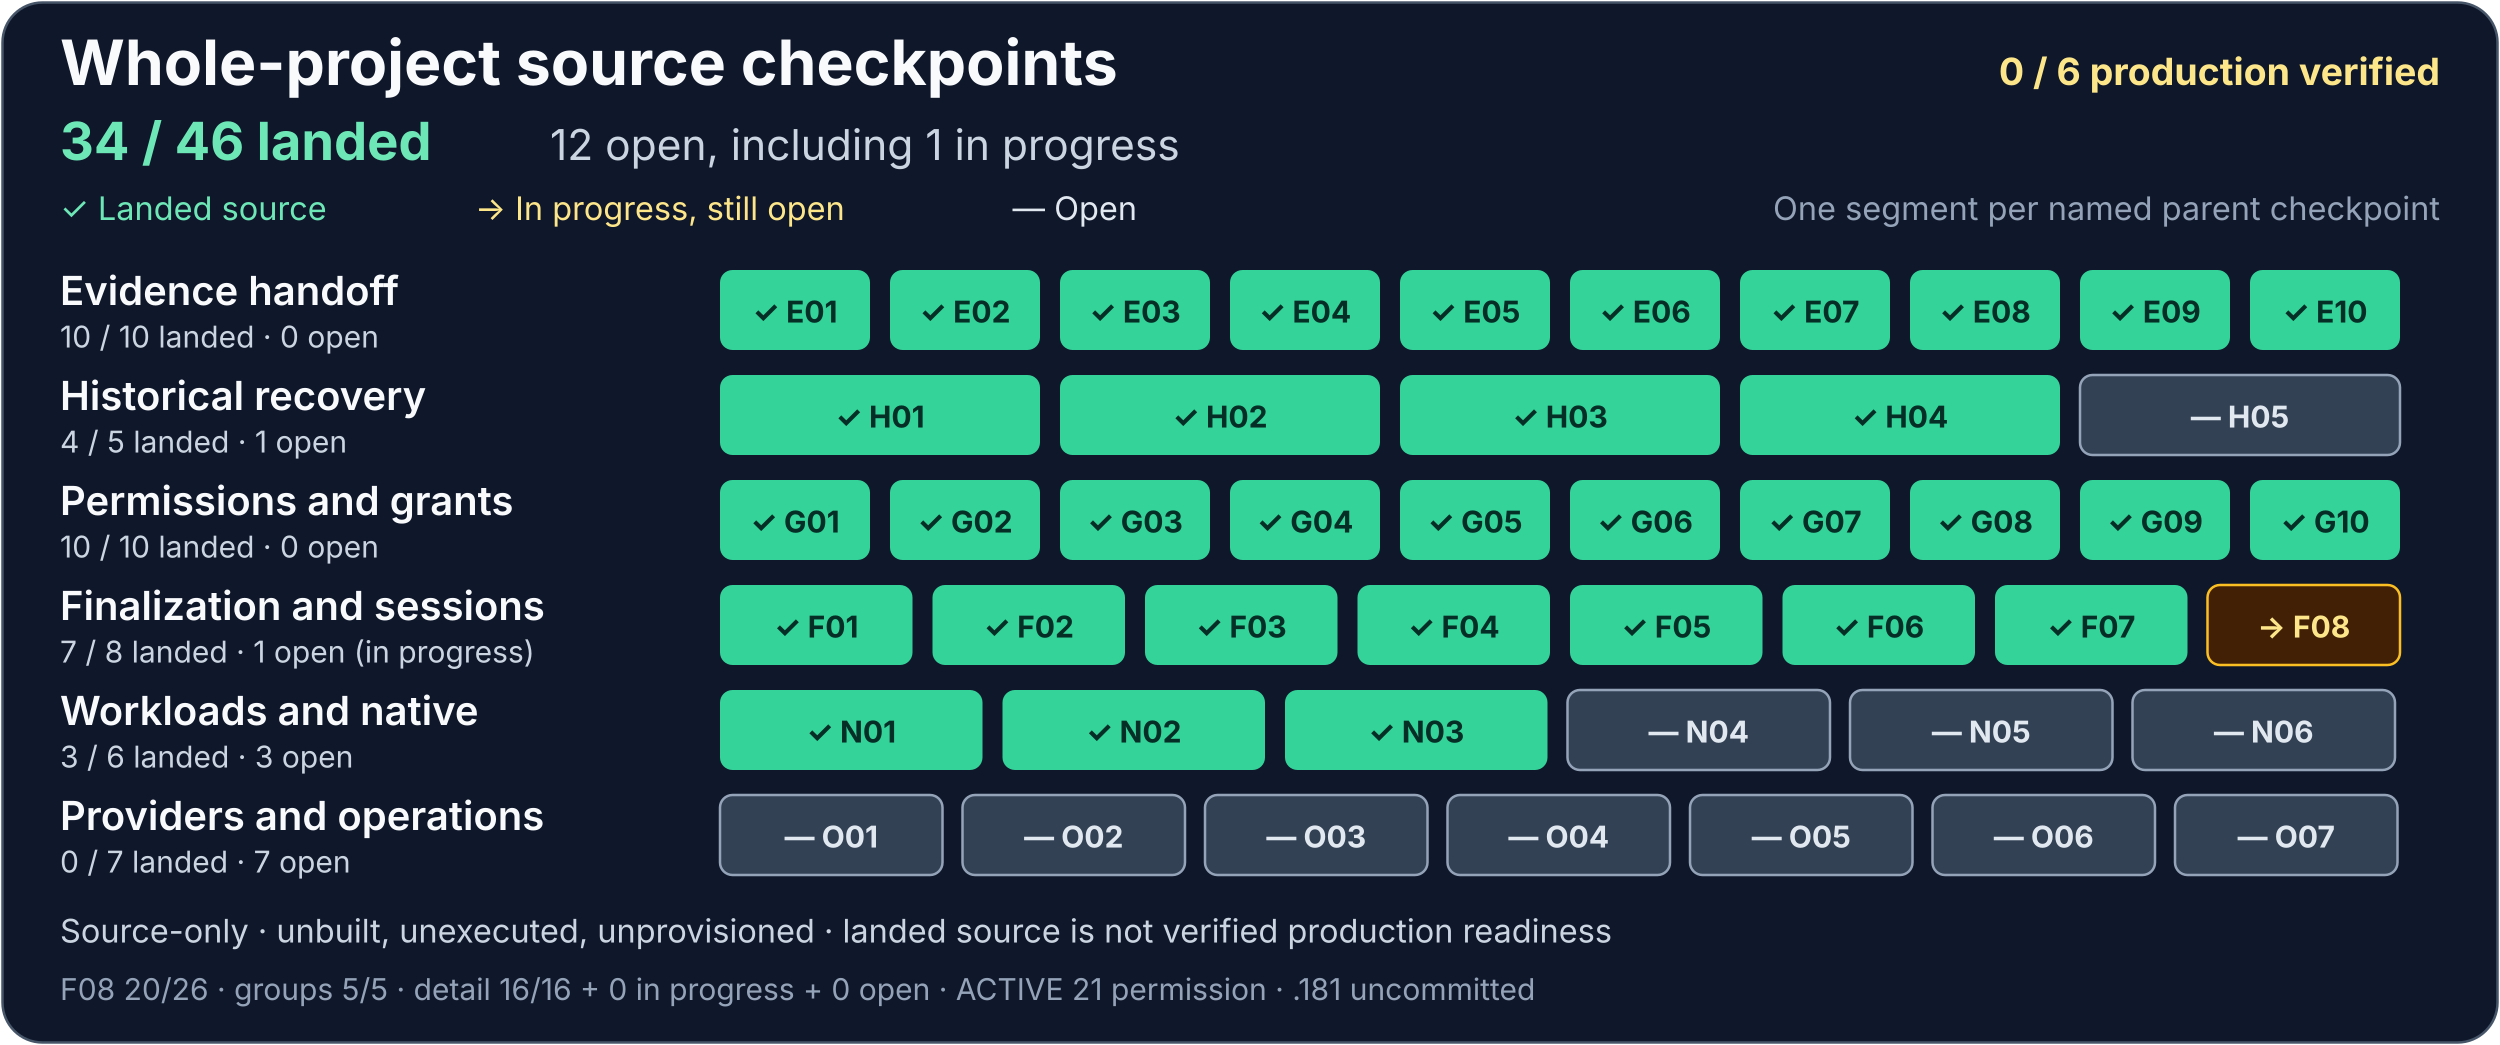
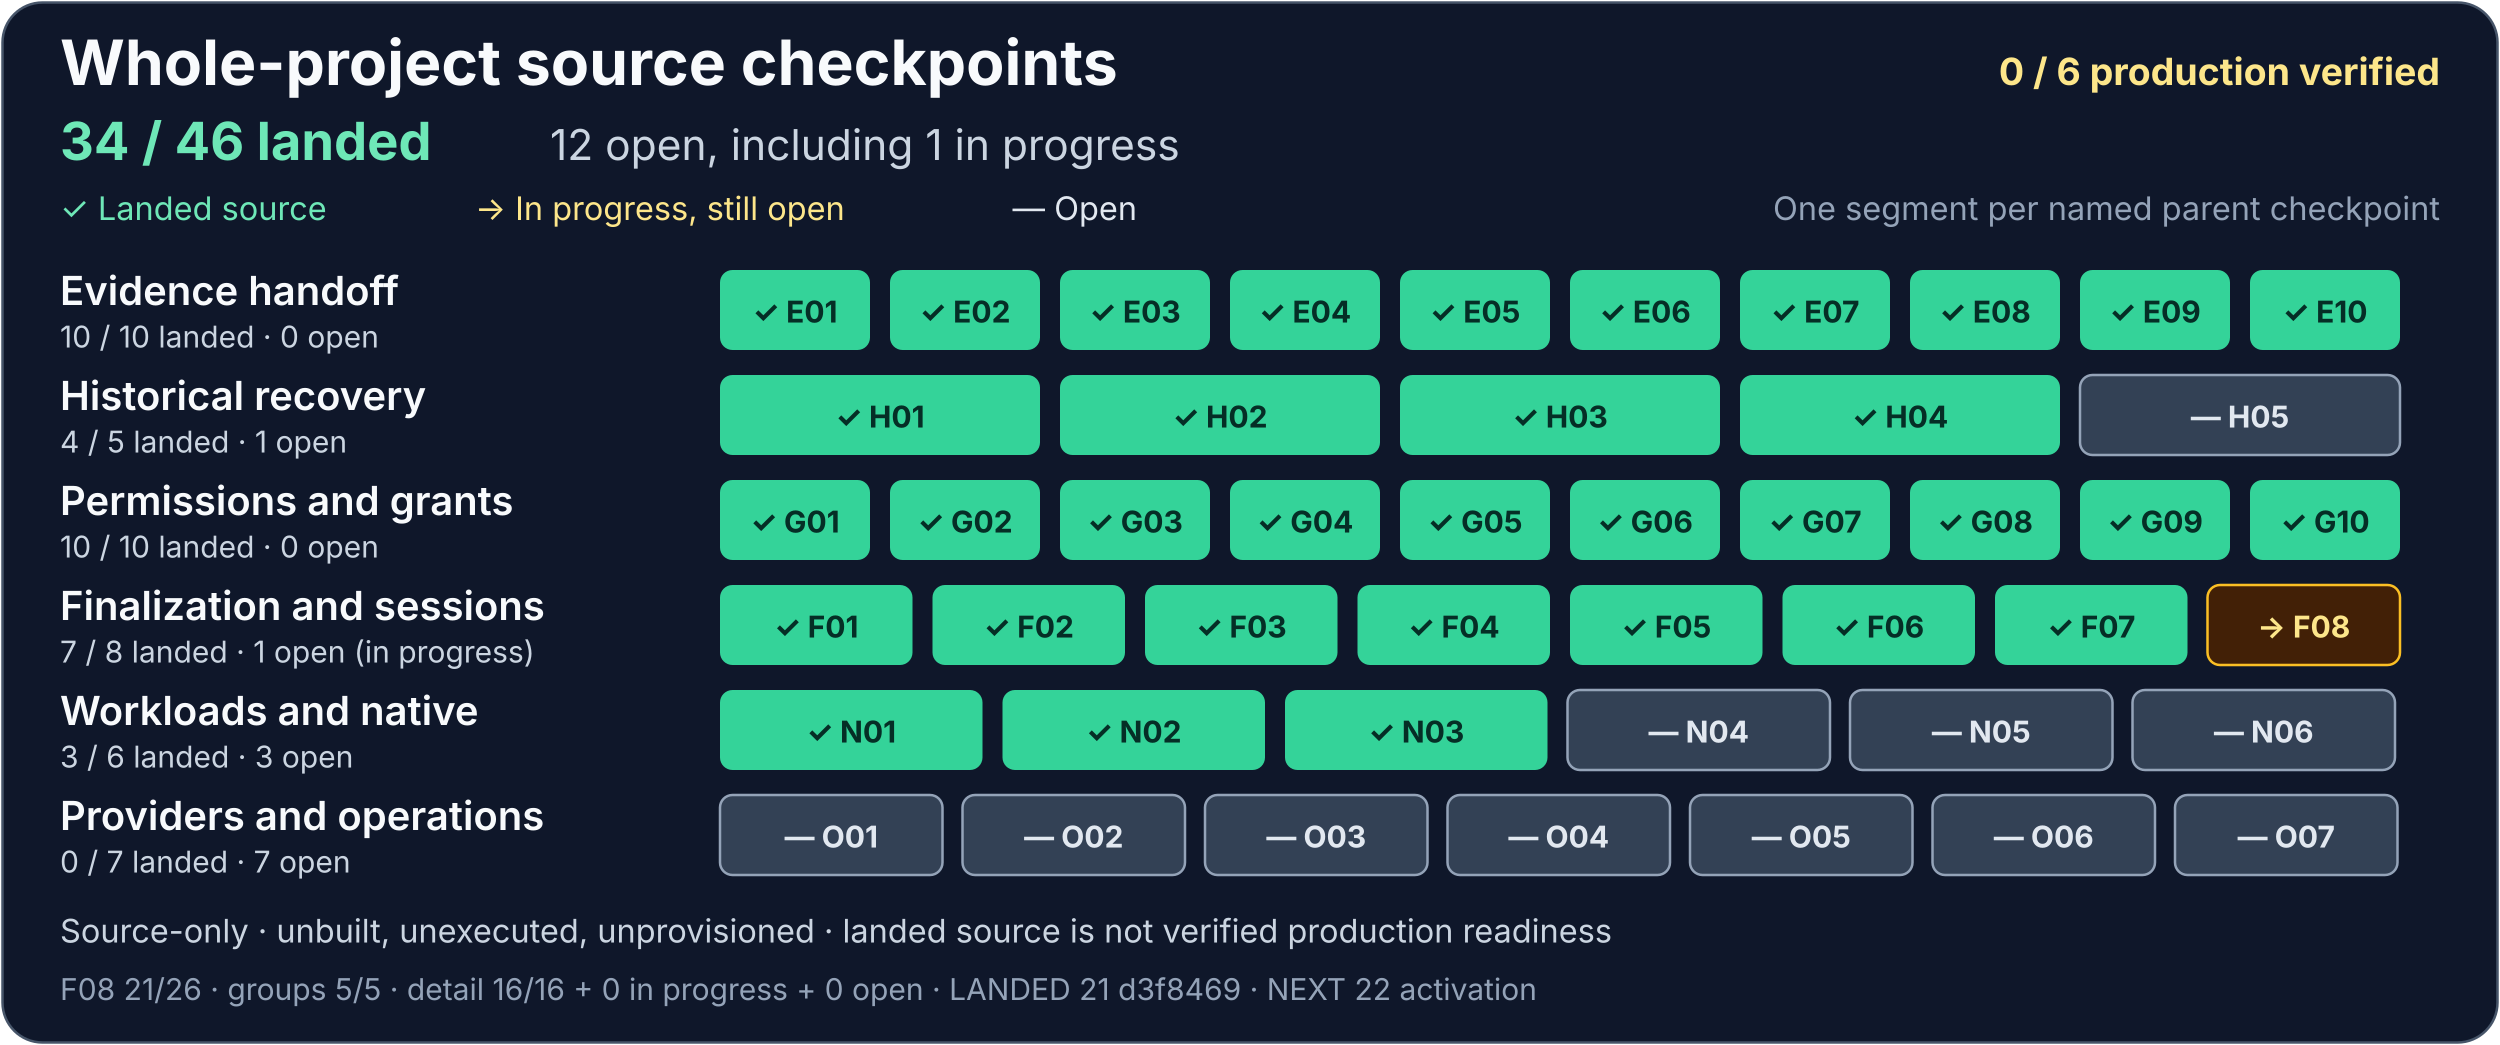
<svg xmlns="http://www.w3.org/2000/svg" width="1000" height="418" viewBox="0 0 1000 418" role="img" aria-labelledby="project-title project-description">
  <rect x="1" y="1" width="998" height="416" rx="16" fill="#0f172a" stroke="#475569" />
  <g font-family="system-ui, -apple-system, Segoe UI, sans-serif">
    <text x="24" y="34" fill="#f8fafc" font-size="25" font-weight="700">Whole-project source checkpoints</text>
    <text x="976" y="34" text-anchor="end" fill="#fde68a" font-size="15" font-weight="700">0 / 6 production verified</text>
    <text x="24" y="64" fill="#6ee7b7" font-size="21" font-weight="700">34 / 46 landed</text>
    <text x="220" y="64" fill="#cbd5e1" font-size="17">12 open, including 1 in progress</text>
    <text x="24" y="88" fill="#6ee7b7" font-size="13">✓ Landed source</text>
    <text x="190" y="88" fill="#fde68a" font-size="13">→ In progress, still open</text>
    <text x="405" y="88" fill="#e2e8f0" font-size="13">— Open</text>
    <text x="976" y="88" text-anchor="end" fill="#94a3b8" font-size="13">One segment per named parent checkpoint</text>
    <g aria-label="Evidence handoff: 10 of 10 landed, zero open">
      <text x="24" y="122" fill="#f8fafc" font-size="16" font-weight="600">Evidence handoff</text>
      <text x="24" y="139" fill="#cbd5e1" font-size="12">10 / 10 landed · 0 open</text>
      <g fill="#34d399">
        <rect x="288" y="108" width="60" height="32" rx="5" />
        <rect x="356" y="108" width="60" height="32" rx="5" />
        <rect x="424" y="108" width="60" height="32" rx="5" />
        <rect x="492" y="108" width="60" height="32" rx="5" />
        <rect x="560" y="108" width="60" height="32" rx="5" />
        <rect x="628" y="108" width="60" height="32" rx="5" />
        <rect x="696" y="108" width="60" height="32" rx="5" />
        <rect x="764" y="108" width="60" height="32" rx="5" />
        <rect x="832" y="108" width="60" height="32" rx="5" />
        <rect x="900" y="108" width="60" height="32" rx="5" />
      </g>
      <g fill="#052e26" font-size="12" font-weight="700" text-anchor="middle">
        <text x="318" y="129">✓ E01</text>
        <text x="386" y="129">✓ E02</text>
        <text x="454" y="129">✓ E03</text>
        <text x="522" y="129">✓ E04</text>
        <text x="590" y="129">✓ E05</text>
        <text x="658" y="129">✓ E06</text>
        <text x="726" y="129">✓ E07</text>
        <text x="794" y="129">✓ E08</text>
        <text x="862" y="129">✓ E09</text>
        <text x="930" y="129">✓ E10</text>
      </g>
    </g>
    <g aria-label="Historical recovery: 4 of 5 landed, one open">
      <text x="24" y="164" fill="#f8fafc" font-size="16" font-weight="600">Historical recovery</text>
      <text x="24" y="181" fill="#cbd5e1" font-size="12">4 / 5 landed · 1 open</text>
      <g fill="#34d399">
        <rect x="288" y="150" width="128" height="32" rx="5" />
        <rect x="424" y="150" width="128" height="32" rx="5" />
        <rect x="560" y="150" width="128" height="32" rx="5" />
        <rect x="696" y="150" width="128" height="32" rx="5" />
      </g>
      <rect x="832" y="150" width="128" height="32" rx="5" fill="#334155" stroke="#94a3b8" />
      <g fill="#052e26" font-size="12" font-weight="700" text-anchor="middle">
        <text x="352" y="171">✓ H01</text>
        <text x="488" y="171">✓ H02</text>
        <text x="624" y="171">✓ H03</text>
        <text x="760" y="171">✓ H04</text>
        <text x="896" y="171" fill="#e2e8f0">— H05</text>
      </g>
    </g>
    <g aria-label="Permissions and grants: 10 of 10 landed, zero open">
      <text x="24" y="206" fill="#f8fafc" font-size="16" font-weight="600">Permissions and grants</text>
      <text x="24" y="223" fill="#cbd5e1" font-size="12">10 / 10 landed · 0 open</text>
      <g fill="#34d399">
        <rect x="288" y="192" width="60" height="32" rx="5" />
        <rect x="356" y="192" width="60" height="32" rx="5" />
        <rect x="424" y="192" width="60" height="32" rx="5" />
        <rect x="492" y="192" width="60" height="32" rx="5" />
        <rect x="560" y="192" width="60" height="32" rx="5" />
        <rect x="628" y="192" width="60" height="32" rx="5" />
        <rect x="696" y="192" width="60" height="32" rx="5" />
        <rect x="764" y="192" width="60" height="32" rx="5" />
        <rect x="832" y="192" width="60" height="32" rx="5" />
        <rect x="900" y="192" width="60" height="32" rx="5" />
      </g>
      <g fill="#052e26" font-size="12" font-weight="700" text-anchor="middle">
        <text x="318" y="213">✓ G01</text>
        <text x="386" y="213">✓ G02</text>
        <text x="454" y="213">✓ G03</text>
        <text x="522" y="213">✓ G04</text>
        <text x="590" y="213">✓ G05</text>
        <text x="658" y="213">✓ G06</text>
        <text x="726" y="213">✓ G07</text>
        <text x="794" y="213">✓ G08</text>
        <text x="862" y="213">✓ G09</text>
        <text x="930" y="213">✓ G10</text>
      </g>
    </g>
    <g aria-label="Finalization and sessions: 7 of 8 landed, one open and in progress">
      <text x="24" y="248" fill="#f8fafc" font-size="16" font-weight="600">Finalization and sessions</text>
      <text x="24" y="265" fill="#cbd5e1" font-size="12">7 / 8 landed · 1 open (in progress)</text>
      <g fill="#34d399">
        <rect x="288" y="234" width="77" height="32" rx="5" />
        <rect x="373" y="234" width="77" height="32" rx="5" />
        <rect x="458" y="234" width="77" height="32" rx="5" />
        <rect x="543" y="234" width="77" height="32" rx="5" />
        <rect x="628" y="234" width="77" height="32" rx="5" />
        <rect x="713" y="234" width="77" height="32" rx="5" />
        <rect x="798" y="234" width="77" height="32" rx="5" />
      </g>
      <rect x="883" y="234" width="77" height="32" rx="5" fill="#422006" stroke="#fbbf24" />
      <g fill="#052e26" font-size="12" font-weight="700" text-anchor="middle">
        <text x="326.5" y="255">✓ F01</text>
        <text x="411.5" y="255">✓ F02</text>
        <text x="496.5" y="255">✓ F03</text>
        <text x="581.5" y="255">✓ F04</text>
        <text x="666.5" y="255">✓ F05</text>
        <text x="751.5" y="255">✓ F06</text>
        <text x="836.5" y="255">✓ F07</text>
        <text x="921.5" y="255" fill="#fde68a">→ F08</text>
      </g>
    </g>
    <g aria-label="Workloads and native: 3 of 6 landed, three open">
      <text x="24" y="290" fill="#f8fafc" font-size="16" font-weight="600">Workloads and native</text>
      <text x="24" y="307" fill="#cbd5e1" font-size="12">3 / 6 landed · 3 open</text>
      <g fill="#34d399">
        <rect x="288" y="276" width="105" height="32" rx="5" />
        <rect x="401" y="276" width="105" height="32" rx="5" />
        <rect x="514" y="276" width="105" height="32" rx="5" />
      </g>
      <g fill="#334155" stroke="#94a3b8">
        <rect x="627" y="276" width="105" height="32" rx="5" />
        <rect x="740" y="276" width="105" height="32" rx="5" />
        <rect x="853" y="276" width="105" height="32" rx="5" />
      </g>
      <g font-size="12" font-weight="700" text-anchor="middle">
        <text x="340.5" y="297" fill="#052e26">✓ N01</text>
        <text x="453.5" y="297" fill="#052e26">✓ N02</text>
        <text x="566.5" y="297" fill="#052e26">✓ N03</text>
        <text x="679.5" y="297" fill="#e2e8f0">— N04</text>
        <text x="792.5" y="297" fill="#e2e8f0">— N05</text>
        <text x="905.5" y="297" fill="#e2e8f0">— N06</text>
      </g>
    </g>
    <g aria-label="Providers and operations: zero of 7 landed, seven open">
      <text x="24" y="332" fill="#f8fafc" font-size="16" font-weight="600">Providers and operations</text>
      <text x="24" y="349" fill="#cbd5e1" font-size="12">0 / 7 landed · 7 open</text>
      <g fill="#334155" stroke="#94a3b8">
        <rect x="288" y="318" width="89" height="32" rx="5" />
        <rect x="385" y="318" width="89" height="32" rx="5" />
        <rect x="482" y="318" width="89" height="32" rx="5" />
        <rect x="579" y="318" width="89" height="32" rx="5" />
        <rect x="676" y="318" width="89" height="32" rx="5" />
        <rect x="773" y="318" width="89" height="32" rx="5" />
        <rect x="870" y="318" width="89" height="32" rx="5" />
      </g>
      <g fill="#e2e8f0" font-size="12" font-weight="700" text-anchor="middle">
        <text x="332.5" y="339">— O01</text>
        <text x="429.5" y="339">— O02</text>
        <text x="526.5" y="339">— O03</text>
        <text x="623.5" y="339">— O04</text>
        <text x="720.5" y="339">— O05</text>
        <text x="817.5" y="339">— O06</text>
        <text x="914.5" y="339">— O07</text>
      </g>
    </g>
    <text x="24" y="377" fill="#cbd5e1" font-size="13">Source-only · unbuilt, unexecuted, unprovisioned · landed source is not verified production readiness</text>
-     <text x="24" y="400" fill="#94a3b8" font-size="12">F08 20/26 · groups 5/5 · detail 16/16 + 0 in progress + 0 open · ACTIVE 21 permission · .181 uncommitted</text>
+     <text x="24" y="400" fill="#94a3b8" font-size="12">F08 21/26 · groups 5/5 · detail 16/16 + 0 in progress + 0 open · LANDED 21 d3f8469 · NEXT 22 activation</text>
  </g>
</svg>
